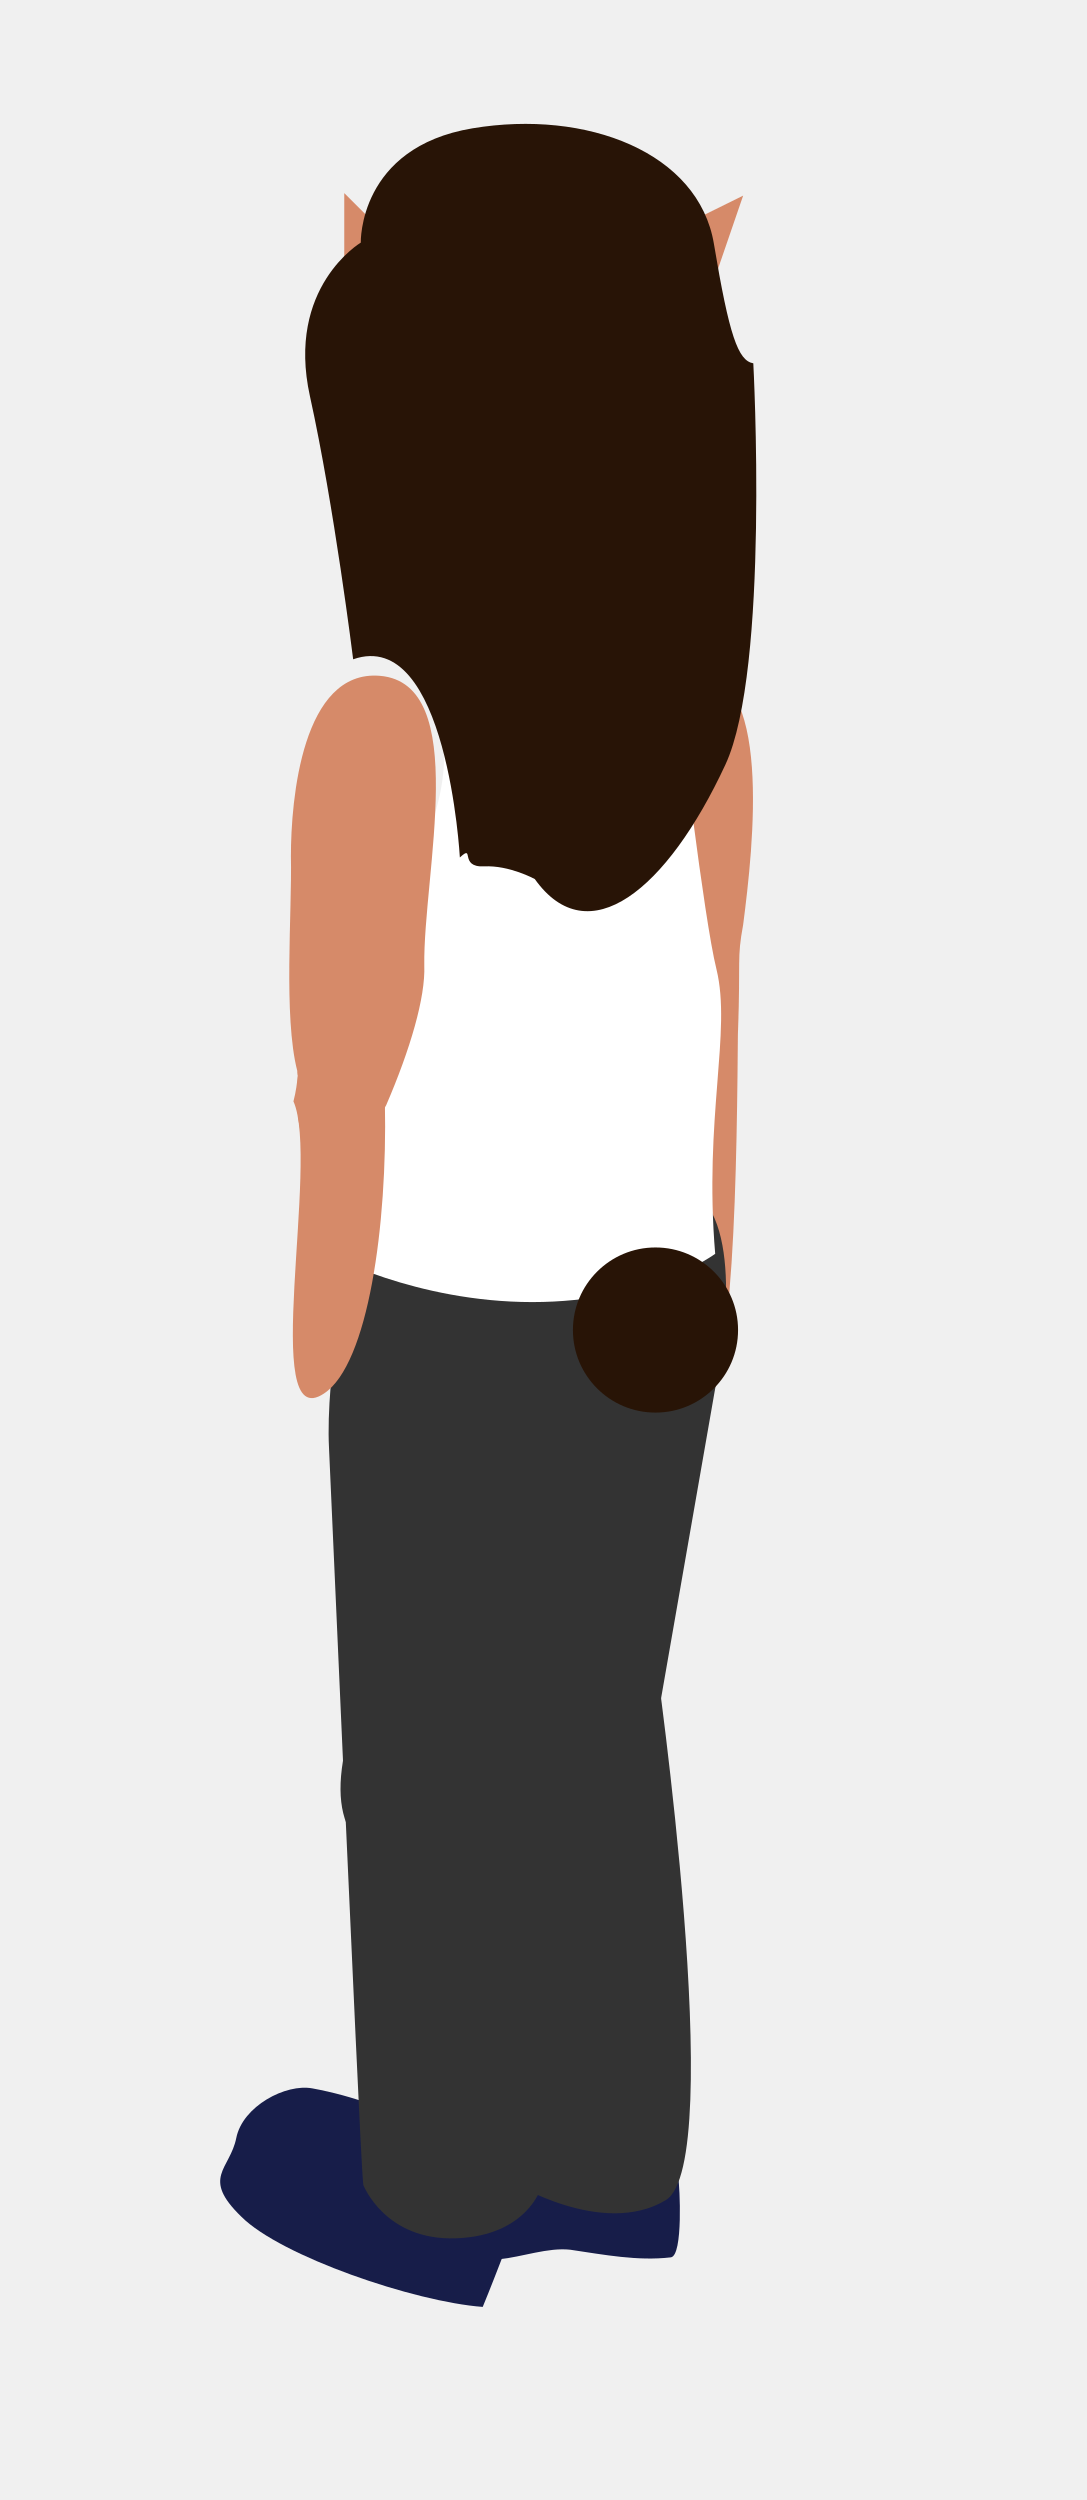
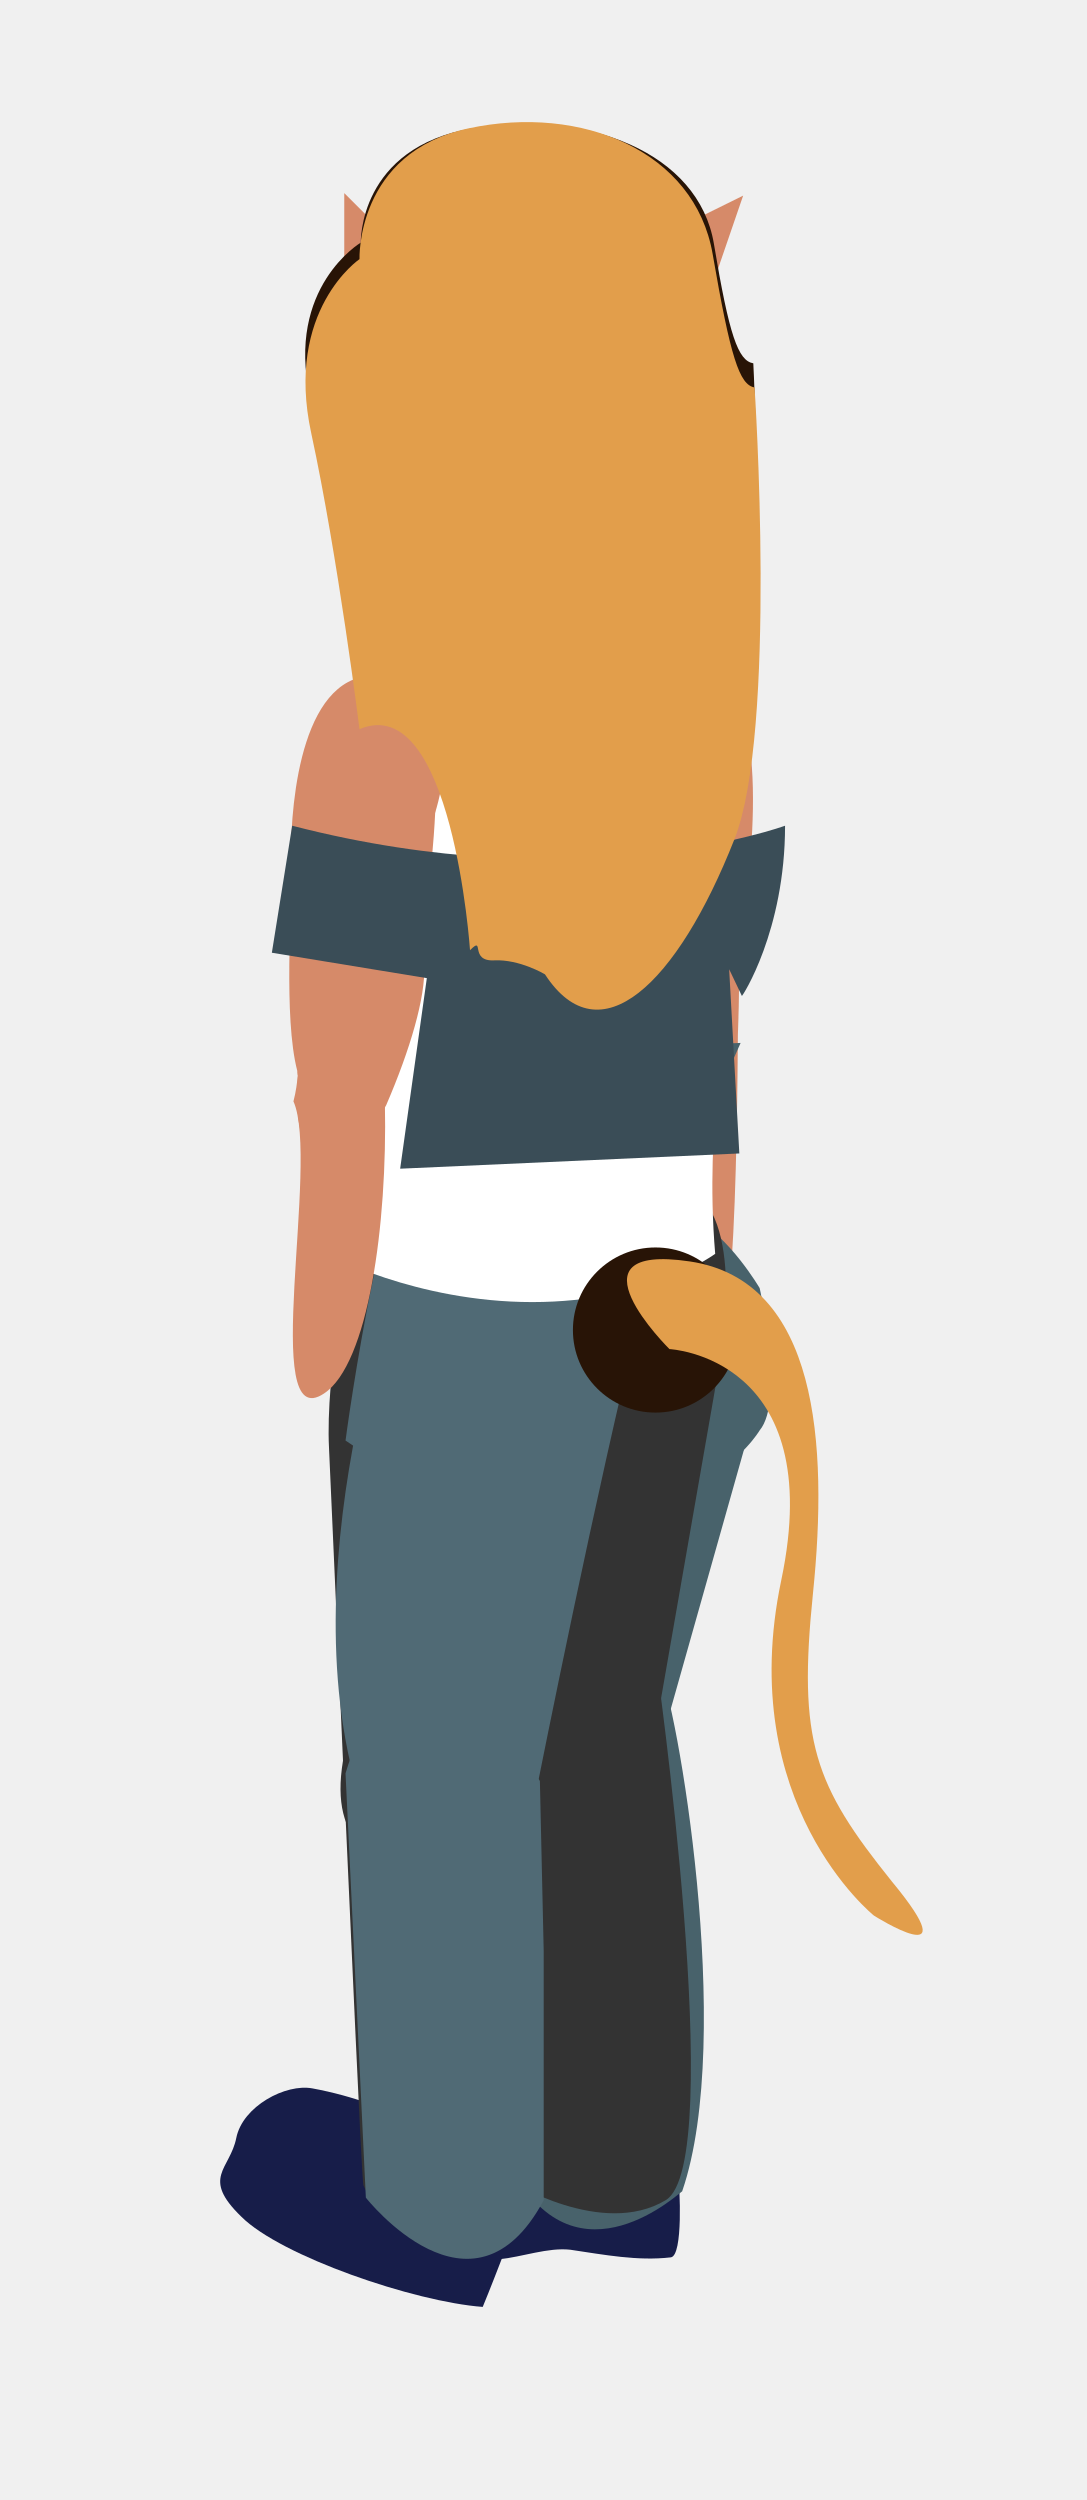
<svg xmlns="http://www.w3.org/2000/svg" version="1.1" id="Layer_1" x="0px" y="0px" viewBox="0 0 85.5 196.8" style="enable-background:new 0 0 85.5 196.8;" xml:space="preserve">
  <style type="text/css">
	.st0{fill:#D68A69;}
	.st1{fill:#171D49;}
- 	.st2{fill:#333333;}
- 	.st3{fill:#FFFFFF;}
- 	.st4{fill:#281406;}
+ 	.st2{fill:#48626B;}
+ 	.st3{fill:#333333;}
+ 	.st4{fill:#506A75;}
+ 	.st5{fill:#FFFFFF;}
+ 	.st6{fill:#3A4D57;}
+ 	.st7{fill:#281406;}
+ 	.st8{fill:#E29E4B;}
</style>
  <g id="Layer_1_1_">
    <g id="left">
      <g id="_x30_0_2_">
        <polyline id="ear_x5F_front" class="st0" points="27.1,15.2 27.1,24.2 32.1,20.2    " />
        <polyline id="ear_x5F_back" class="st0" points="58.5,15.4 50.4,19.4 56.2,22.1    " />
        <path id="arm_x5F_back_x5F_top" class="st0" d="M58.1,81.1c0.2-5.6-0.1-5.6,0.4-8.3c0.8-6.2,2.4-20.2-4.1-20.1     c-5.5,0.1-5.3,8.6-5.5,13.9c0,0.8,1.5,12.2,1.7,15.2c0,0.2,0.1,0.5,0.1,1c1.4,1.9,2.5,3.4,3.5,2.1C56.4,84.2,57.5,83.7,58.1,81.1     z" />
        <path id="arm_x5F_back_x5F_bot" class="st0" d="M58.1,80.1c-0.7-1.8-2-3.1-4.2-2.3c-1,1.2-2.6,2.3-3.3,4c0.2,6,0.7,33.5,4.3,30.3     C57.9,109.6,58,91.5,58.1,80.1z" />
        <path id="foot_x5F_front" class="st1" d="M41.6,172.6c-5.2-3.7-10.5-7-17-8.2c-2.1-0.4-5.5,1.4-6,3.9s-2.8,3.1,0.4,6.2     c3.1,3.1,13.6,6.7,19,7.1C39.2,178.7,40.3,175.6,41.6,172.6z" />
        <path id="foot_x5F_back" class="st1" d="M44.9,177.1c2.7,0.4,5.3,0.9,7.9,0.6c1-0.1,0.7-5.7,0.6-6.2c0-0.6-0.2-0.9-0.1-0.5     c-0.3-0.7-0.6-0.2-1.1-0.3c-1.2-0.2,0.2-0.6-1.6-1.6c-1.9-1-5-4.9-8.3-3c-3.4,2-8,3.7-6.8,8.9C36.6,180.2,41.4,176.7,44.9,177.1z     " />
-         <path id="leg_x5F_back_x5F_top" class="st2" d="M39.2,104.9L38.9,136c0,0,0.1,17.1,12.3,2.5l5.5-31.5c0,0,2.1-11.6-2.7-13.5     C49.3,91.5,39.2,104.9,39.2,104.9z" />
-         <path id="leg_x5F_back_x5F_bot" class="st2" d="M39.9,157.9l0.3,13.8c0,0,7.2,4.5,12.2,1.5c4.9-2.9-0.8-42.8-0.8-42.8     s-4.8-0.7-9.6,7.9C37.2,147,39.9,157.9,39.9,157.9z" />
-         <path id="leg_x5F_front_x5F_bot" class="st2" d="M37,133.8c-4.8-2.1-8.7,0.6-10,4.8c0.7,15,1.4,31.5,1.6,33.4     c0,0,1.7,4.4,7.3,4.2s6.7-4,6.7-4s0.1-25-0.3-33C41,137.1,39.4,135.2,37,133.8z" />
-         <path id="leg_x5F_front_x5F_top" class="st2" d="M56.3,101.1c-1.1-9.7-25-6.7-28.8-2.2c0,0-1.9,9.3-1.6,15.1     c0.1,2.5,0.6,13.1,1.1,24.6c-1.1,6.7,2.6,8.1,7.4,10.2c2.4,1.4,7.4-4.5,7.9-9.6c0-0.4,0-0.8-0.1-1.2     C41,119.3,45.5,110.4,56.3,101.1z" />
-         <path id="chest" class="st3" d="M25.7,98.7c0,0,7,3.8,16.2,3.8c9.3,0,14.4-3.8,14.4-3.8c-0.9-10.7,1.3-17.5,0.1-22.4     c-1-4-2.9-20.3-2.9-20.3c-2.8,6.6-3.1,7.7-3.1,7.7c-3.9-5.8-15.5-5.6-15.5-5.6c0.6,6.2-3.2,11.7-5.1,13s-3.8,0.7-1.9,7.4     C28.7,83.3,28.8,89.3,25.7,98.7z" />
+         <polygon id="CAT_x5F_chest" class="st0" points="39.4,65 38.7,72 33.9,72 27.5,49.6 39.4,51    " />
+         <path id="CAT_x5F_leg_x5F_back_x5F_bot" class="st2" d="M40.4,170.9l3.3-36.8c0,0,6.9-4.9,8.2-2.7s6,28.9,1.8,41.1     C53.6,172.5,45.5,180.2,40.4,170.9z" />
+         <path id="CAT_x5F_leg_x5F_back_x5F_top" class="st2" d="M39.4,105.9c0,0,8.3-12.7,14.3-8.6c6,4.2,6,12.8,6,12.8l-8.3,29.4     c0,0-8,12.9-12,0.5C35.5,127.7,39.4,105.9,39.4,105.9z" />
+         <path id="CAT_x5F_hip_x5F_back" class="st2" d="M58.3,82.1l-4.7,10.6c0,0-1.8,1.8,1,3.2c2.8,1.4,5.2,5.5,5.2,5.5s2,8.8,0,11.2     c0,0-5.8,9.7-16-0.5l-0.9-22.1l2.5-7.5L58.3,82.1z" />
+         <path id="leg_x5F_back_x5F_top" class="st3" d="M39.2,104.9L38.9,136c0,0,0.1,17.1,12.3,2.5l5.5-31.5c0,0,2.1-11.6-2.7-13.5     C49.3,91.5,39.2,104.9,39.2,104.9z" />
+         <path id="leg_x5F_back_x5F_bot" class="st3" d="M39.9,157.9l0.3,13.8c0,0,7.2,4.5,12.2,1.5c4.9-2.9-0.8-42.8-0.8-42.8     s-4.8-0.7-9.6,7.9C37.2,147,39.9,157.9,39.9,157.9z" />
+         <path id="leg_x5F_front_x5F_bot" class="st3" d="M37,133.8c-4.8-2.1-8.7,0.6-10,4.8c0.7,15,1.4,31.5,1.6,33.4     c0,0,1.7,4.4,7.3,4.2s6.7-4,6.7-4s0.1-25-0.3-33C41,137.1,39.4,135.2,37,133.8z" />
+         <path id="leg_x5F_front_x5F_top" class="st3" d="M56.3,101.1c-1.1-9.7-25-6.7-28.8-2.2c0,0-1.9,9.3-1.6,15.1     c0.1,2.5,0.6,13.1,1.1,24.6c-1.1,6.7,2.6,8.1,7.4,10.2c2.4,1.4,7.4-4.5,7.9-9.6c0-0.4,0-0.8-0.1-1.2     C41,119.3,45.5,110.4,56.3,101.1z" />
+         <path id="CAT_x5F_leg_x5F_front_x5F_bot" class="st4" d="M42.8,153.6l-0.3-13.4c0,0-10.5-16.7-15.3-0.6l1.6,33.4     c0,0,8.4,10.7,14,0.2L42.8,153.6z" />
+         <path id="CAT_x5F_leg_x5F_front_x5F_top" class="st4" d="M39,96c0,0,13.8-3.1,10.1,12.8c-3.7,15.9-7.3,34.3-7.3,34.3     s-7.6,17.5-13.5-1.6s4-44.1,4-44.1L39,96z" />
+         <path id="CAT_x5F_hip_x5F_front" class="st4" d="M48.2,83.7c0,0-5,7.8,0,14.2c5,6.3-1.5,15.5-1.5,15.5s-7.4,8.3-19.5,0     c0,0,3.3-25.2,8-28.9S48.2,83.7,48.2,83.7z" />
+         <path id="top" class="st5" d="M25.7,98.7c0,0,7,3.8,16.2,3.8c9.3,0,14.4-3.8,14.4-3.8c-0.9-10.7,1.3-17.5,0.1-22.4     c-1-4-2.9-20.3-2.9-20.3c-2.8,6.6-3.1,7.7-3.1,7.7c-3.9-5.8-15.5-5.6-15.5-5.6c0.6,6.2-3.2,11.7-5.1,13s-3.8,0.7-1.9,7.4     C28.7,83.3,28.8,89.3,25.7,98.7z" />
        <path id="arm_x5F_front_x5F_bot" class="st0" d="M25.8,79.9c-2.8,0.7-1.9,3.8-2.7,6.8c2.1,4.7-2.7,26.4,2.4,23     c3.5-2.3,5-13.3,4.8-22.8C28,84,30.4,78.1,25.8,79.9z" />
        <path id="arm_x5F_front_x5F_top" class="st0" d="M29.9,53.2c-6.1-0.5-7,9.7-7,14.2c0.1,4.4-0.6,12.6,0.5,16.9     c0,0.2,0,0.3,0.1,0.5c0.4-3.9-1.2,5.5,1.5,6c4.9,0.3,3.5-1.7,4.9-2.8c0.2-0.3,0.3-0.7,0.5-1c1.9-4.4,3.1-8.5,3-11     C33.3,68.8,37.1,53.8,29.9,53.2z" />
-         <path id="hair" class="st4" d="M42.1,69.2c0,0-2-1.1-4-1s-0.7-1.8-1.9-0.7c0,0-1-18.2-8.4-15.6c0,0-1.5-12.1-3.4-20.7     s4-12.1,4-12.1s-0.2-7.5,8.8-9s17.8,1.9,19,9.1s1.9,9.2,3.1,9.4c0,0,1.3,24.1-2.2,31.6C52.5,70.1,46.3,75.1,42.1,69.2z" />
-         <circle id="tail" class="st4" cx="51.6" cy="104.7" r="6.5" />
+         <path id="CAT_x5F_top" class="st6" d="M61.8,65c0,0-16,5.9-38.8,0l-1.6,10l12.2,2l-2.1,15l26.7-1.2l-0.8-14.5l1,2.1     C58.4,78.5,61.8,73.3,61.8,65z" />
+         <path id="hair" class="st7" d="M42.1,69.2c0,0-2-1.1-4-1s-0.7-1.8-1.9-0.7c0,0-1-18.2-8.4-15.6c0,0-1.5-12.1-3.4-20.7     s4-12.1,4-12.1s-0.2-7.5,8.8-9s17.8,1.9,19,9.1s1.9,9.2,3.1,9.4c0,0,1.3,24.1-2.2,31.6C52.5,70.1,46.3,75.1,42.1,69.2z" />
+         <path id="CAT_x5F_hair" class="st8" d="M42.9,76.7c0,0-2-1.2-4-1.1c-2,0.1-0.7-2-1.9-0.8c0,0-1.4-20.5-8.7-17.4     c0,0-1.7-13.6-3.8-23.3s3.8-13.7,3.8-13.7s-0.3-8.4,8.6-10.3s17.8,1.8,19.2,9.9s2.1,10.3,3.3,10.5c0,0,1.8,27.1-1.6,35.6     C53.3,77.5,47.2,83.3,42.9,76.7z" />
+         <circle id="tail" class="st7" cx="51.6" cy="104.7" r="6.5" />
+         <path id="CAT_x5F_tail" class="st8" d="M52.7,106.2c0,0,12.5,0.6,8.8,18.2c-3.7,17.6,7.3,26.4,7.3,26.4s7.6,4.8,1.4-2.7     c-6.1-7.6-7.4-11-6.2-22.7s0.4-24.6-9.7-26.1S52.7,106.2,52.7,106.2z" />
      </g>
    </g>
  </g>
</svg>
